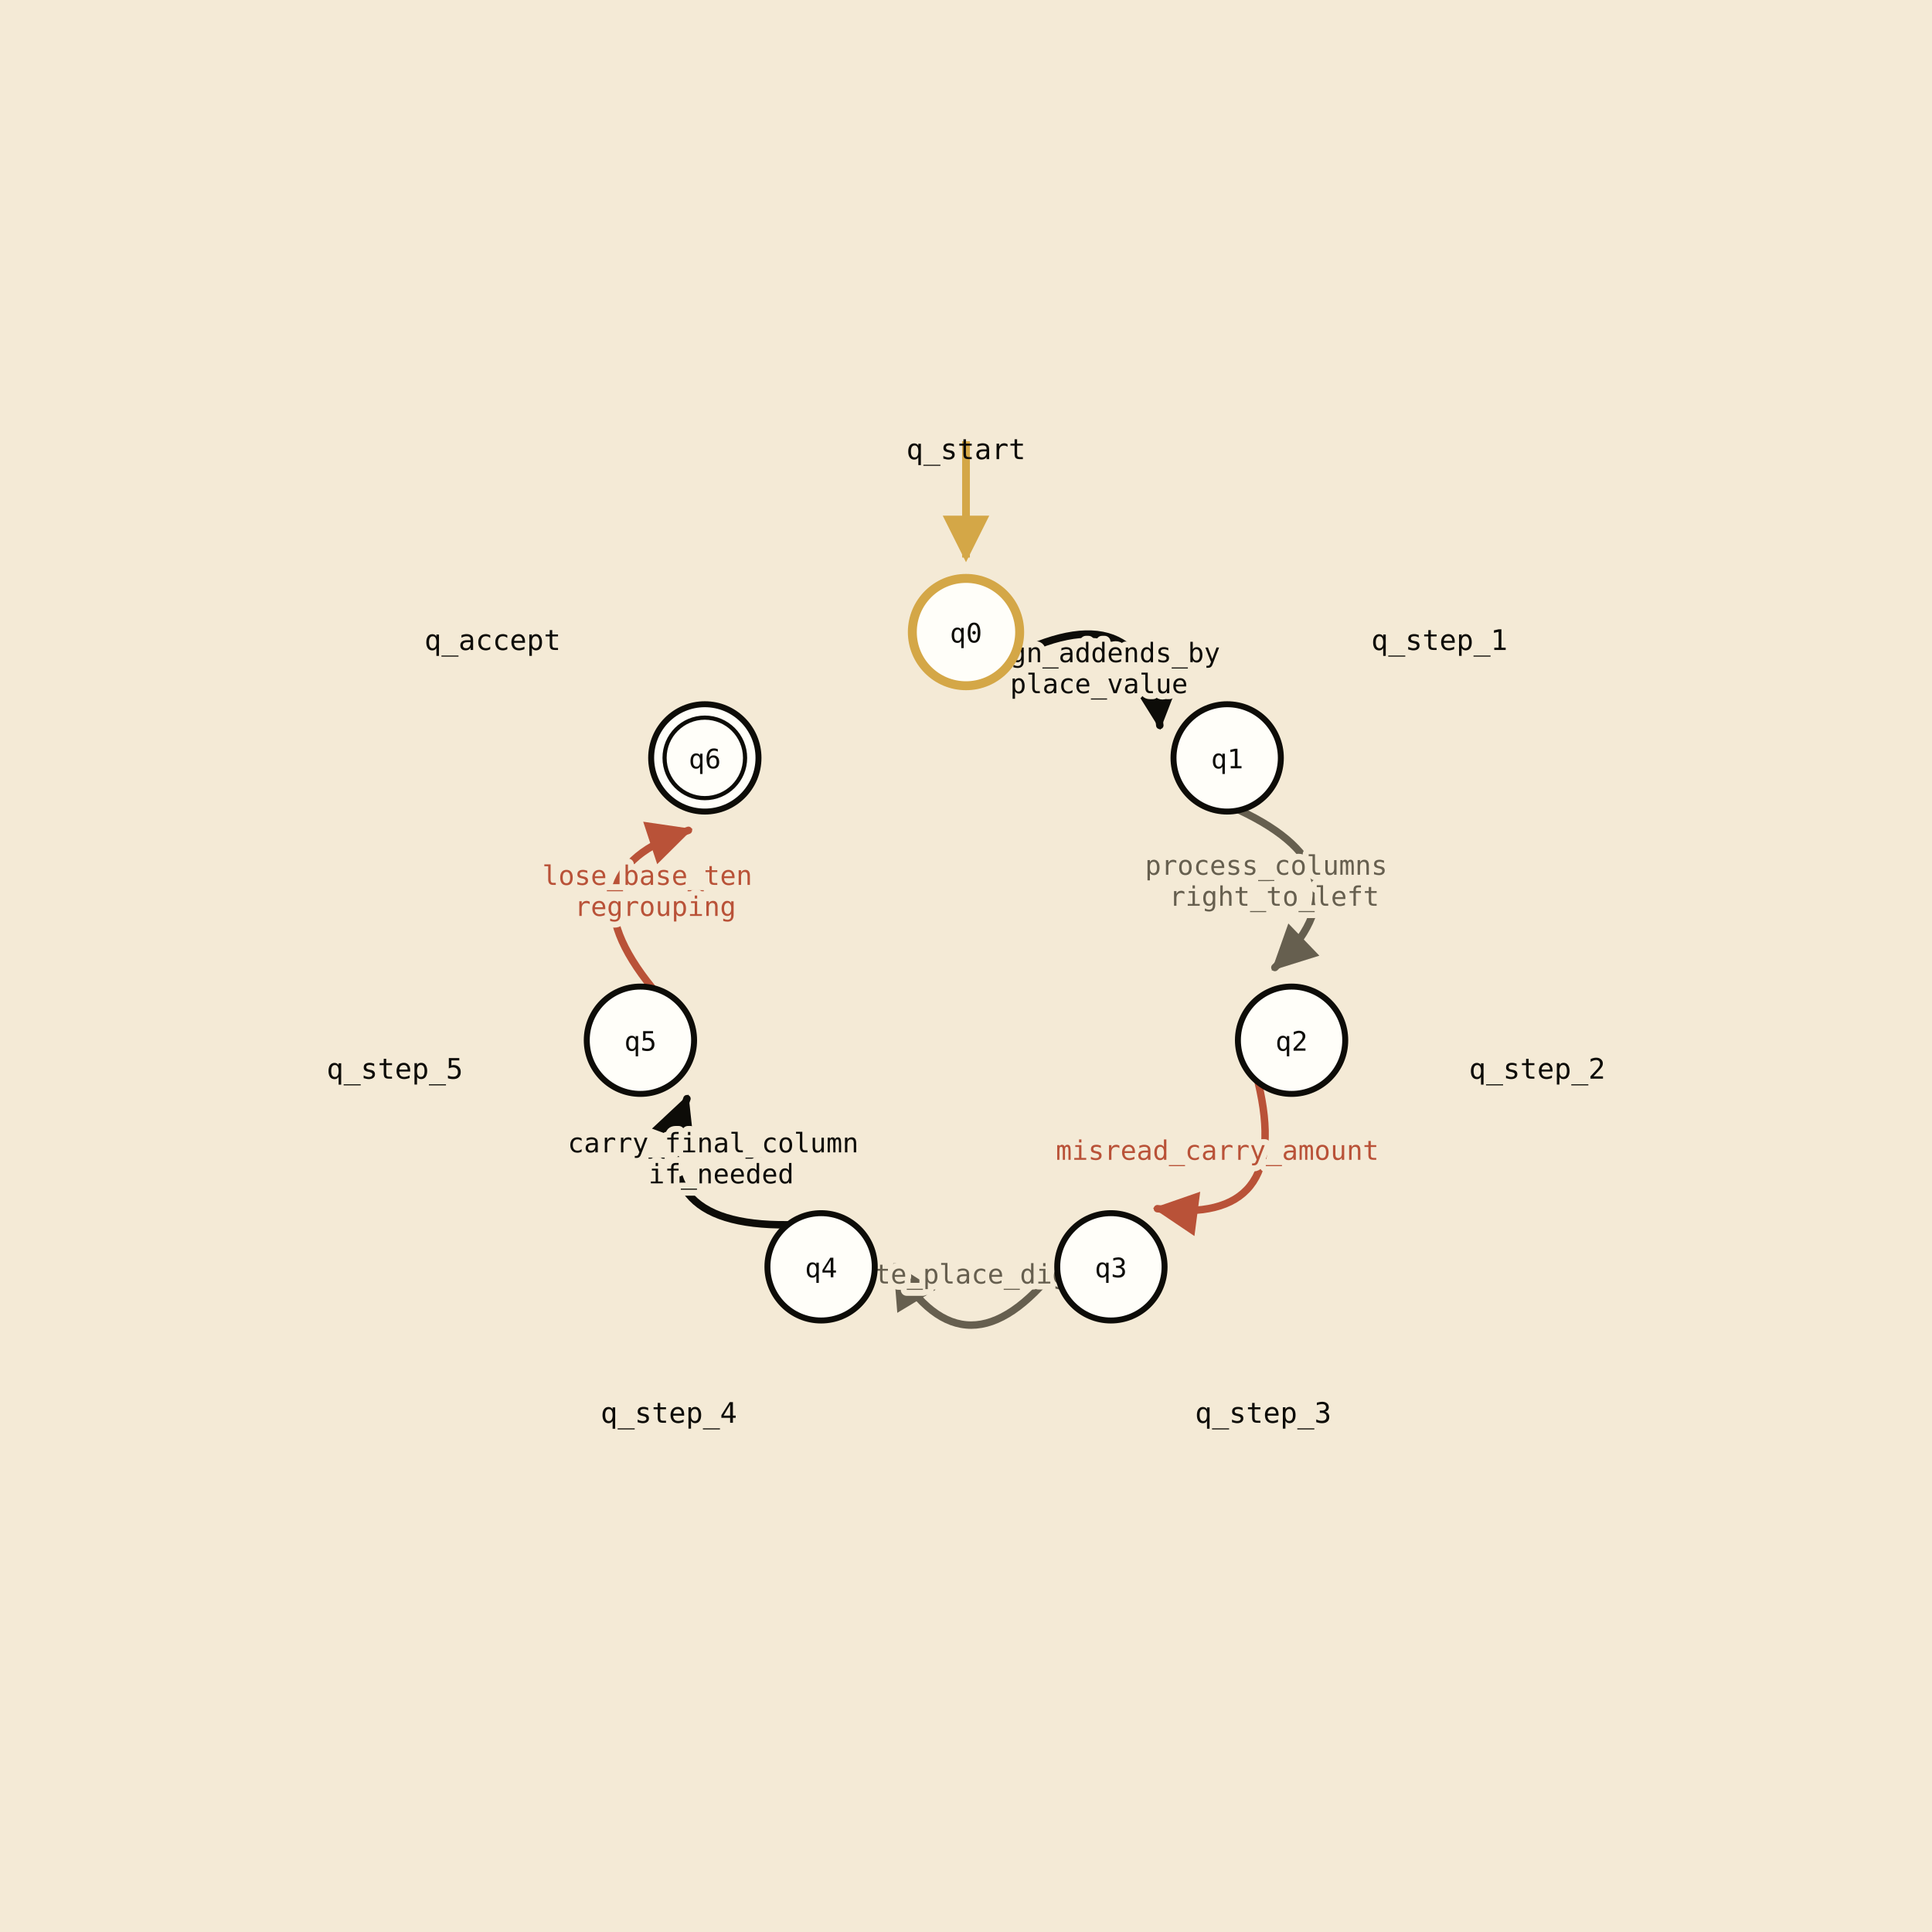
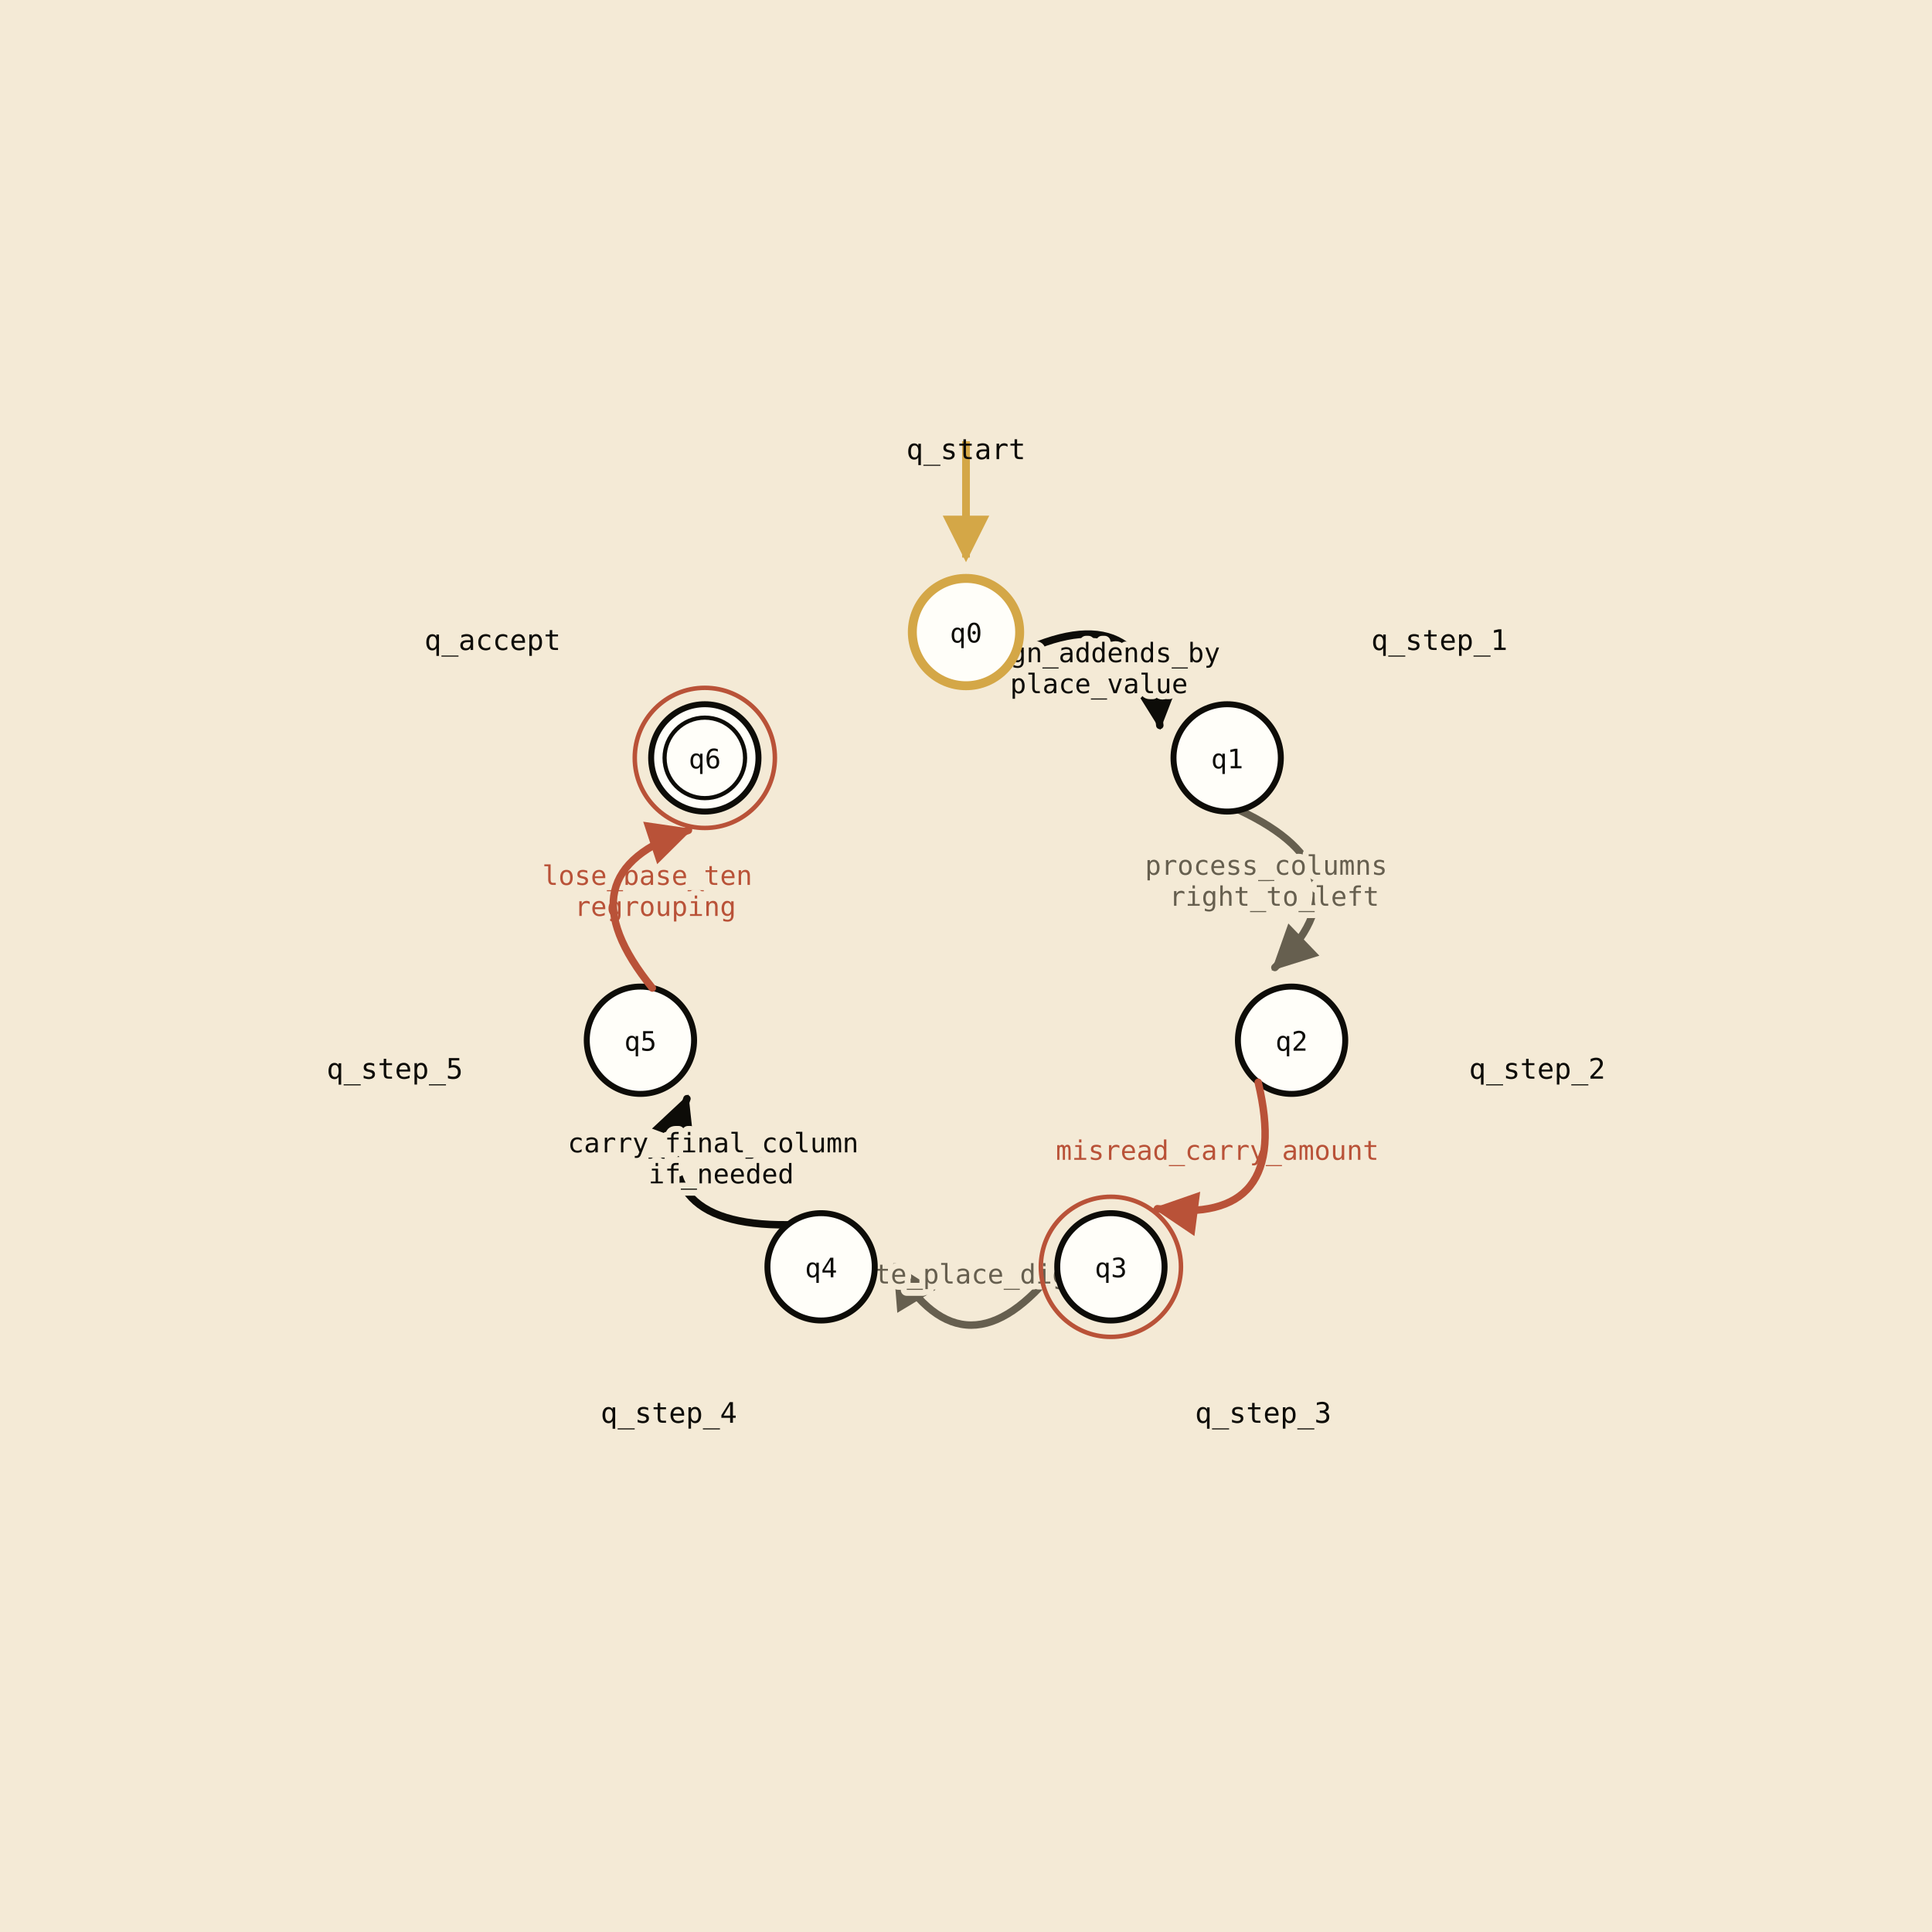
<svg xmlns="http://www.w3.org/2000/svg" width="648" height="648" viewBox="0 0 648 648" role="img" aria-labelledby="title desc">
  <defs>
    <marker id="arrow-conserving" viewBox="0 0 10 10" refX="9" refY="5" markerWidth="6" markerHeight="6" orient="auto-start-reverse">
      <path d="M 0 0 L 10 5 L 0 10 z" fill="#0d0c08" />
    </marker>
-     <marker id="arrow-deforming" viewBox="0 0 10 10" refX="9" refY="5" markerWidth="6" markerHeight="6" orient="auto-start-reverse">
+     <marker id="arrow-neutral" viewBox="0 0 10 10" refX="9" refY="5" markerWidth="6" markerHeight="6" orient="auto-start-reverse">
+       <path d="M 0 0 L 10 5 L 0 10 z" fill="#665f4f" />
+     </marker>
+     <marker id="arrow-validity-blue" viewBox="0 0 10 10" refX="9" refY="5" markerWidth="6" markerHeight="6" orient="auto-start-reverse">
+       <path d="M 0 0 L 10 5 L 0 10 z" fill="#2e6f9e" />
+     </marker>
+     <marker id="arrow-validity-rust" viewBox="0 0 10 10" refX="9" refY="5" markerWidth="6" markerHeight="6" orient="auto-start-reverse">
      <path d="M 0 0 L 10 5 L 0 10 z" fill="#b95238" />
    </marker>
-     <marker id="arrow-neutral" viewBox="0 0 10 10" refX="9" refY="5" markerWidth="6" markerHeight="6" orient="auto-start-reverse">
-       <path d="M 0 0 L 10 5 L 0 10 z" fill="#665f4f" />
+     <marker id="arrow-validity-rust-mixed" viewBox="0 0 10 10" refX="9" refY="5" markerWidth="4.5" markerHeight="4.5" orient="auto-start-reverse">
+       <path d="M 0 0 L 10 5 L 0 10 z" fill="#b95238" />
    </marker>
    <marker id="arrow-start" viewBox="0 0 10 10" refX="9" refY="5" markerWidth="6" markerHeight="6" orient="auto-start-reverse">
      <path d="M 0 0 L 10 5 L 0 10 z" fill="#d4a747" />
    </marker>
  </defs>
  <rect width="100%" height="100%" fill="#f4ead6" />
  <path class="edge-conserving" d="M 340.2 219.8 Q 384.7 197.9 389.0 243.3" fill="none" stroke="#0d0c08" stroke-width="2.5" stroke-linecap="round" marker-end="url(#arrow-conserving)" />
  <text text-anchor="middle" font-family="ui-monospace, Menlo, Consolas, monospace" font-size="9.0" fill="#0d0c08" stroke="#f4ead6" stroke-width="4" stroke-linejoin="round" paint-order="stroke fill">
    <tspan x="368.6" y="222.1">align_addends_by</tspan>
    <tspan x="368.6" y="232.5">place_value</tspan>
  </text>
  <path class="edge-neutral" d="M 415.6 271.7 Q 460.5 292.8 427.6 324.5" fill="none" stroke="#665f4f" stroke-width="2.5" stroke-linecap="round" marker-end="url(#arrow-neutral)" />
  <text text-anchor="middle" font-family="ui-monospace, Menlo, Consolas, monospace" font-size="9.0" fill="#665f4f" stroke="#f4ead6" stroke-width="4" stroke-linejoin="round" paint-order="stroke fill">
    <tspan x="427.4" y="293.4">process_columns</tspan>
    <tspan x="427.4" y="303.8">right_to_left</tspan>
  </text>
-   <path class="edge-deforming" d="M 422.0 363.0 Q 433.5 411.3 388.2 405.4" fill="none" stroke="#b95238" stroke-width="2.5" stroke-linecap="round" marker-end="url(#arrow-deforming)" />
  <text text-anchor="middle" font-family="ui-monospace, Menlo, Consolas, monospace" font-size="9.0" fill="#b95238" stroke="#f4ead6" stroke-width="4" stroke-linejoin="round" paint-order="stroke fill">
    <tspan x="408.3" y="389.0">misread_carry_amount</tspan>
  </text>
  <path class="edge-neutral" d="M 354.6 424.9 Q 324.0 464.0 300.4 424.9" fill="none" stroke="#665f4f" stroke-width="2.5" stroke-linecap="round" marker-end="url(#arrow-neutral)" />
  <text text-anchor="middle" font-family="ui-monospace, Menlo, Consolas, monospace" font-size="9.0" fill="#665f4f" stroke="#f4ead6" stroke-width="4" stroke-linejoin="round" paint-order="stroke fill">
    <tspan x="325.8" y="430.5">write_place_digits</tspan>
  </text>
  <path class="edge-conserving" d="M 264.2 410.8 Q 214.5 411.3 230.4 368.5" fill="none" stroke="#0d0c08" stroke-width="2.5" stroke-linecap="round" marker-end="url(#arrow-conserving)" />
  <text text-anchor="middle" font-family="ui-monospace, Menlo, Consolas, monospace" font-size="9.0" fill="#0d0c08" stroke="#f4ead6" stroke-width="4" stroke-linejoin="round" paint-order="stroke fill">
    <tspan x="241.9" y="386.5">carry_final_column</tspan>
    <tspan x="241.9" y="396.9">if_needed</tspan>
  </text>
-   <path class="edge-deforming" d="M 218.8 331.4 Q 187.5 292.8 230.9 278.5" fill="none" stroke="#b95238" stroke-width="2.5" stroke-linecap="round" marker-end="url(#arrow-deforming)" />
  <text text-anchor="middle" font-family="ui-monospace, Menlo, Consolas, monospace" font-size="9.0" fill="#b95238" stroke="#f4ead6" stroke-width="4" stroke-linejoin="round" paint-order="stroke fill">
    <tspan x="219.8" y="296.8">lose_base_ten</tspan>
    <tspan x="219.8" y="307.2">regrouping</tspan>
  </text>
  <path d="M 324.0 148.0 L 324.0 187.0" fill="none" stroke="#d4a747" stroke-width="2.6" marker-end="url(#arrow-start)" />
  <circle cx="324.0" cy="212.0" r="18.0" fill="#fffef9" stroke="#d4a747" stroke-width="3" />
  <text text-anchor="middle" font-family="ui-monospace, Menlo, Consolas, monospace" font-size="9.5" fill="#0d0c08">
    <tspan x="324.0" y="154.0">q_start</tspan>
  </text>
  <text x="324.0" y="215.5" text-anchor="middle" font-family="ui-monospace, Menlo, Consolas, monospace" font-size="9" fill="#0d0c08">q0</text>
  <circle cx="411.6" cy="254.2" r="18.0" fill="#fffef9" stroke="#0d0c08" stroke-width="2" />
  <text text-anchor="start" font-family="ui-monospace, Menlo, Consolas, monospace" font-size="9.5" fill="#0d0c08">
    <tspan x="459.9" y="218.0">q_step_1</tspan>
  </text>
  <text x="411.6" y="257.7" text-anchor="middle" font-family="ui-monospace, Menlo, Consolas, monospace" font-size="9" fill="#0d0c08">q1</text>
  <circle cx="433.2" cy="348.9" r="18.0" fill="#fffef9" stroke="#0d0c08" stroke-width="2" />
  <text text-anchor="start" font-family="ui-monospace, Menlo, Consolas, monospace" font-size="9.5" fill="#0d0c08">
    <tspan x="492.7" y="361.8">q_step_2</tspan>
  </text>
  <text x="433.2" y="352.4" text-anchor="middle" font-family="ui-monospace, Menlo, Consolas, monospace" font-size="9" fill="#0d0c08">q2</text>
  <circle cx="372.6" cy="424.9" r="18.0" fill="#fffef9" stroke="#0d0c08" stroke-width="2" />
  <text text-anchor="start" font-family="ui-monospace, Menlo, Consolas, monospace" font-size="9.5" fill="#0d0c08">
    <tspan x="400.8" y="477.2">q_step_3</tspan>
  </text>
  <text x="372.6" y="428.4" text-anchor="middle" font-family="ui-monospace, Menlo, Consolas, monospace" font-size="9" fill="#0d0c08">q3</text>
  <circle cx="275.4" cy="424.9" r="18.0" fill="#fffef9" stroke="#0d0c08" stroke-width="2" />
  <text text-anchor="end" font-family="ui-monospace, Menlo, Consolas, monospace" font-size="9.5" fill="#0d0c08">
    <tspan x="247.2" y="477.2">q_step_4</tspan>
  </text>
  <text x="275.4" y="428.4" text-anchor="middle" font-family="ui-monospace, Menlo, Consolas, monospace" font-size="9" fill="#0d0c08">q4</text>
  <circle cx="214.8" cy="348.9" r="18.0" fill="#fffef9" stroke="#0d0c08" stroke-width="2" />
  <text text-anchor="end" font-family="ui-monospace, Menlo, Consolas, monospace" font-size="9.5" fill="#0d0c08">
    <tspan x="155.3" y="361.8">q_step_5</tspan>
  </text>
  <text x="214.8" y="352.4" text-anchor="middle" font-family="ui-monospace, Menlo, Consolas, monospace" font-size="9" fill="#0d0c08">q5</text>
  <circle cx="236.4" cy="254.2" r="18.0" fill="#fffef9" stroke="#0d0c08" stroke-width="2" />
  <circle cx="236.4" cy="254.2" r="13.5" fill="none" stroke="#0d0c08" stroke-width="1.4" />
  <text text-anchor="end" font-family="ui-monospace, Menlo, Consolas, monospace" font-size="9.5" fill="#0d0c08">
    <tspan x="188.1" y="218.0">q_accept</tspan>
  </text>
  <text x="236.4" y="257.7" text-anchor="middle" font-family="ui-monospace, Menlo, Consolas, monospace" font-size="9" fill="#0d0c08">q6</text>
+   <path class="validity-rust-overlay" d="M 422.0 363.0 Q 433.5 411.3 388.2 405.4" fill="none" stroke="#b95238" stroke-width="2.5" stroke-linecap="round" marker-end="url(#arrow-validity-rust)" />
+   <path class="validity-rust-overlay" d="M 218.8 331.4 Q 187.5 292.8 230.9 278.5" fill="none" stroke="#b95238" stroke-width="2.5" stroke-linecap="round" marker-end="url(#arrow-validity-rust)" />
+   <circle class="validity-rust-ring" cx="236.4" cy="254.2" r="23.5" fill="none" stroke="#b95238" stroke-width="1.5" />
+   <circle class="validity-rust-ring" cx="372.6" cy="424.9" r="23.5" fill="none" stroke="#b95238" stroke-width="1.5" />
</svg>
